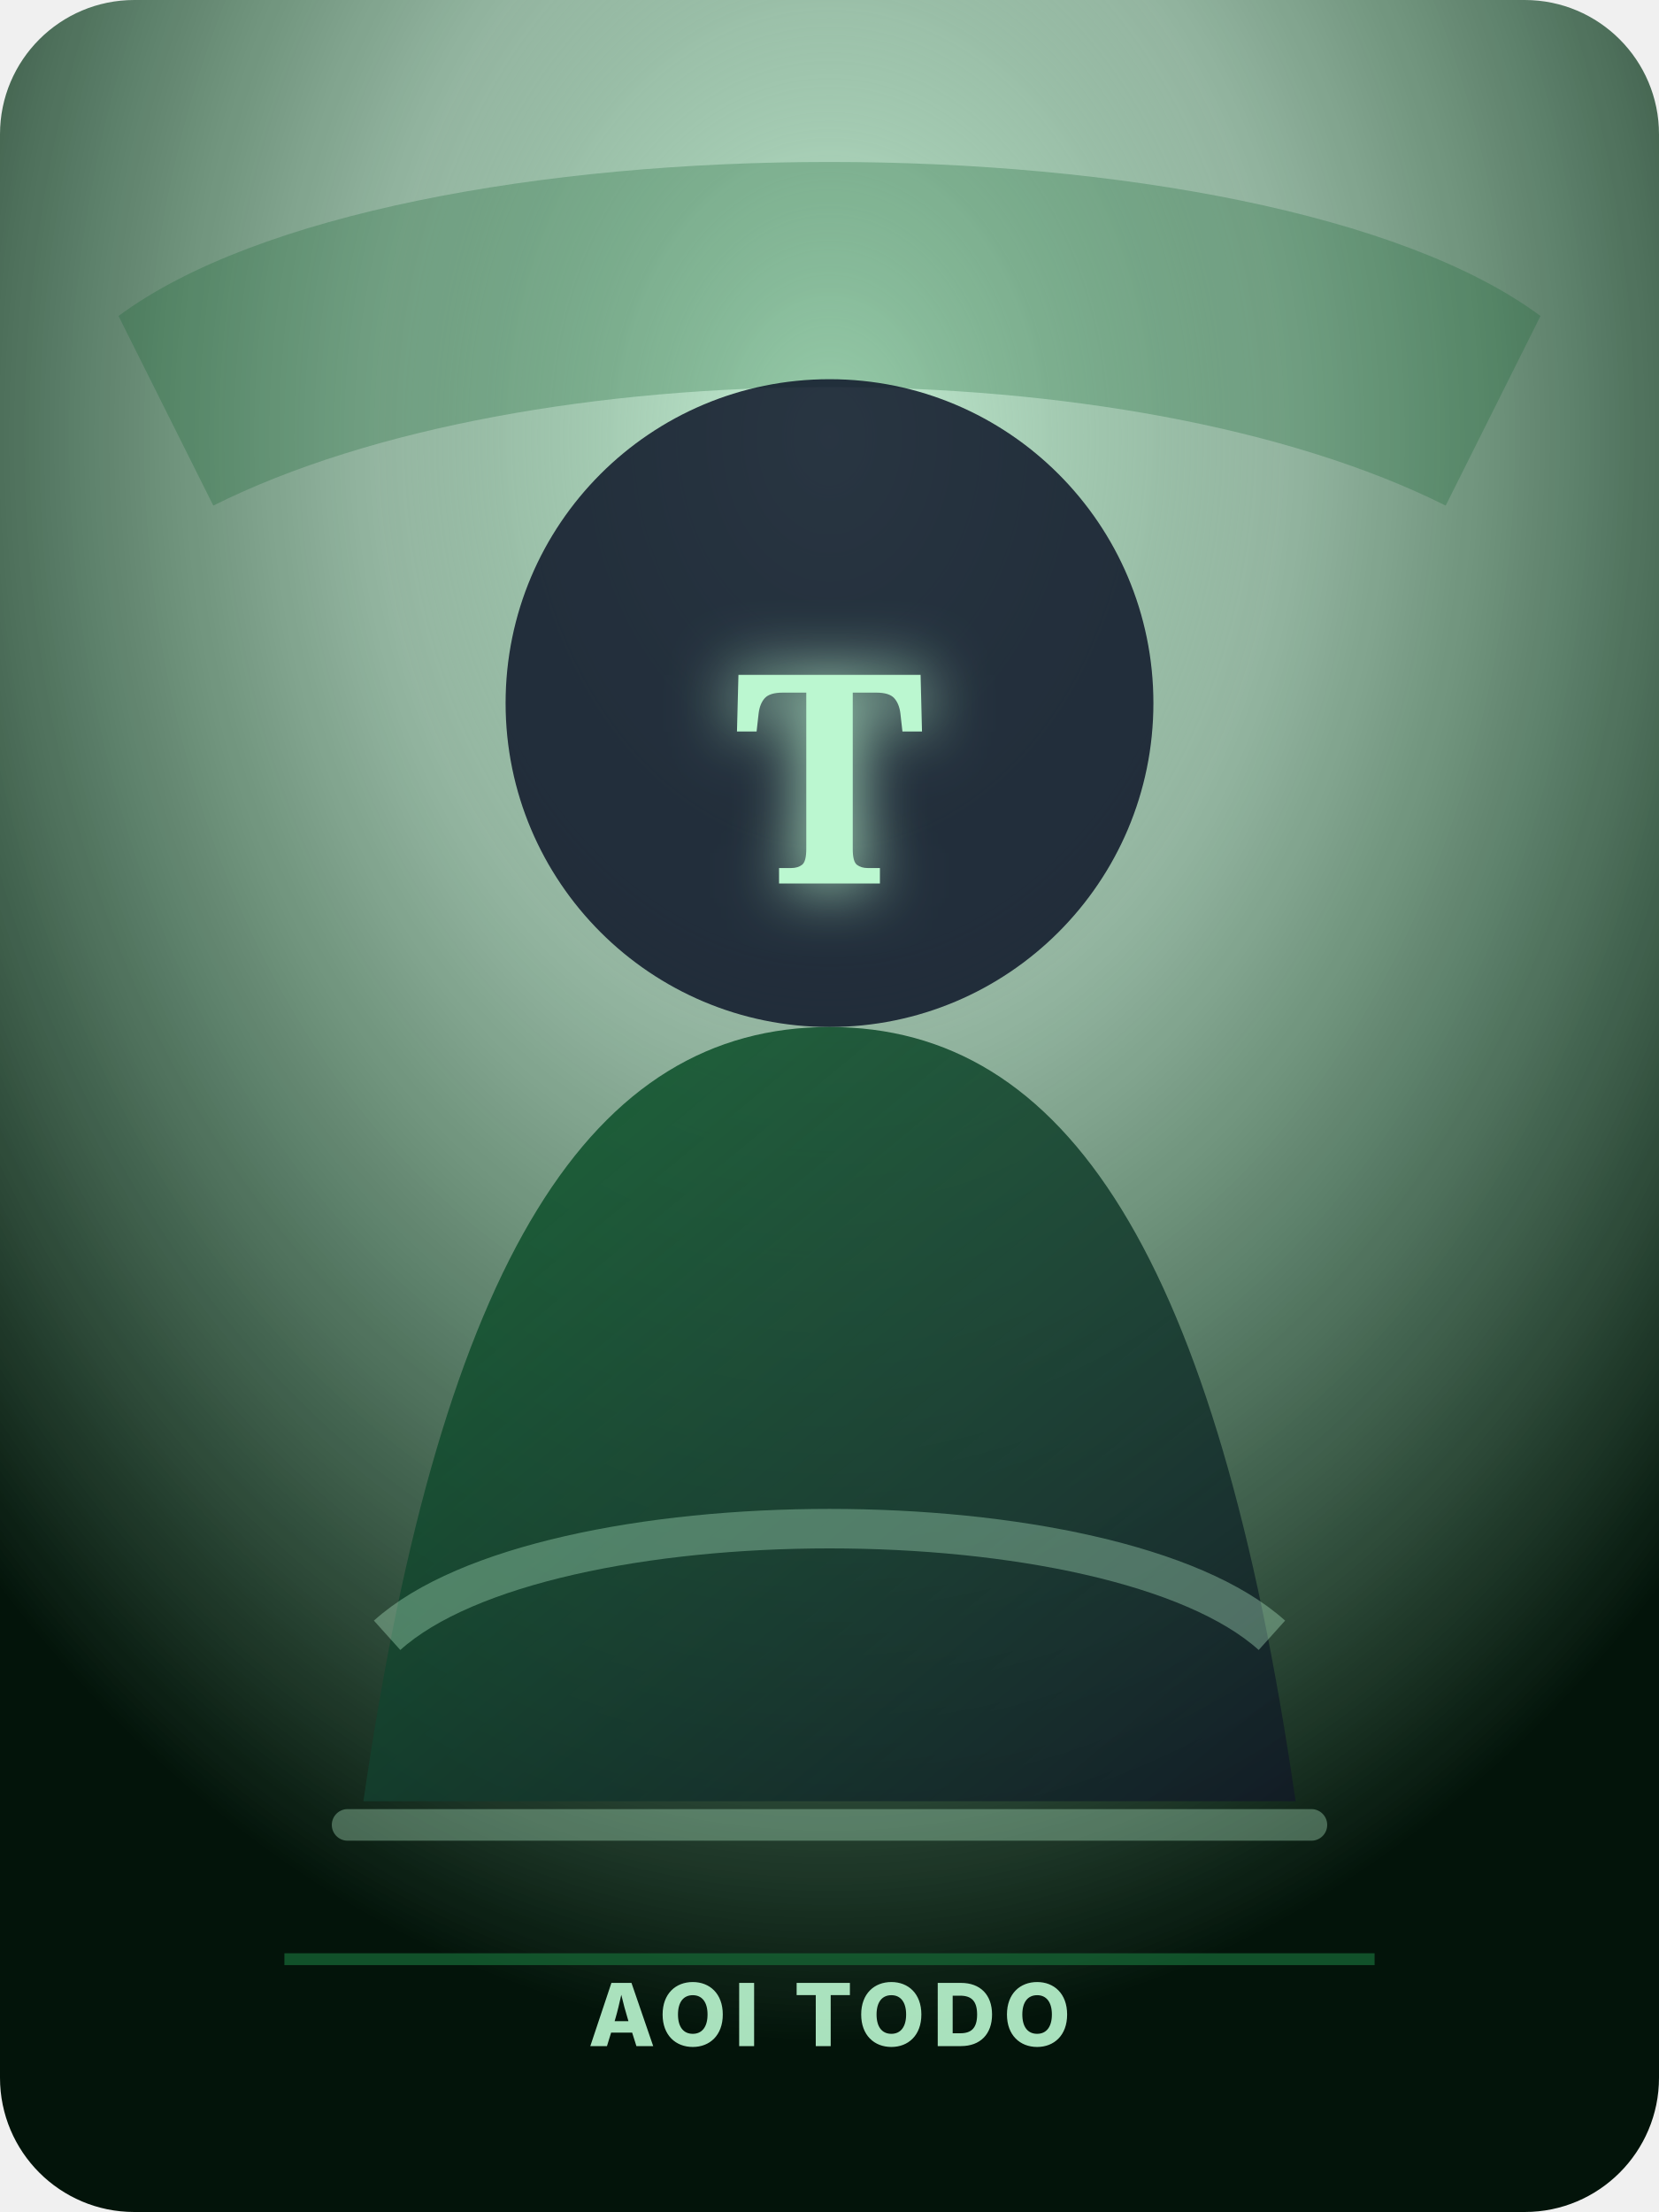
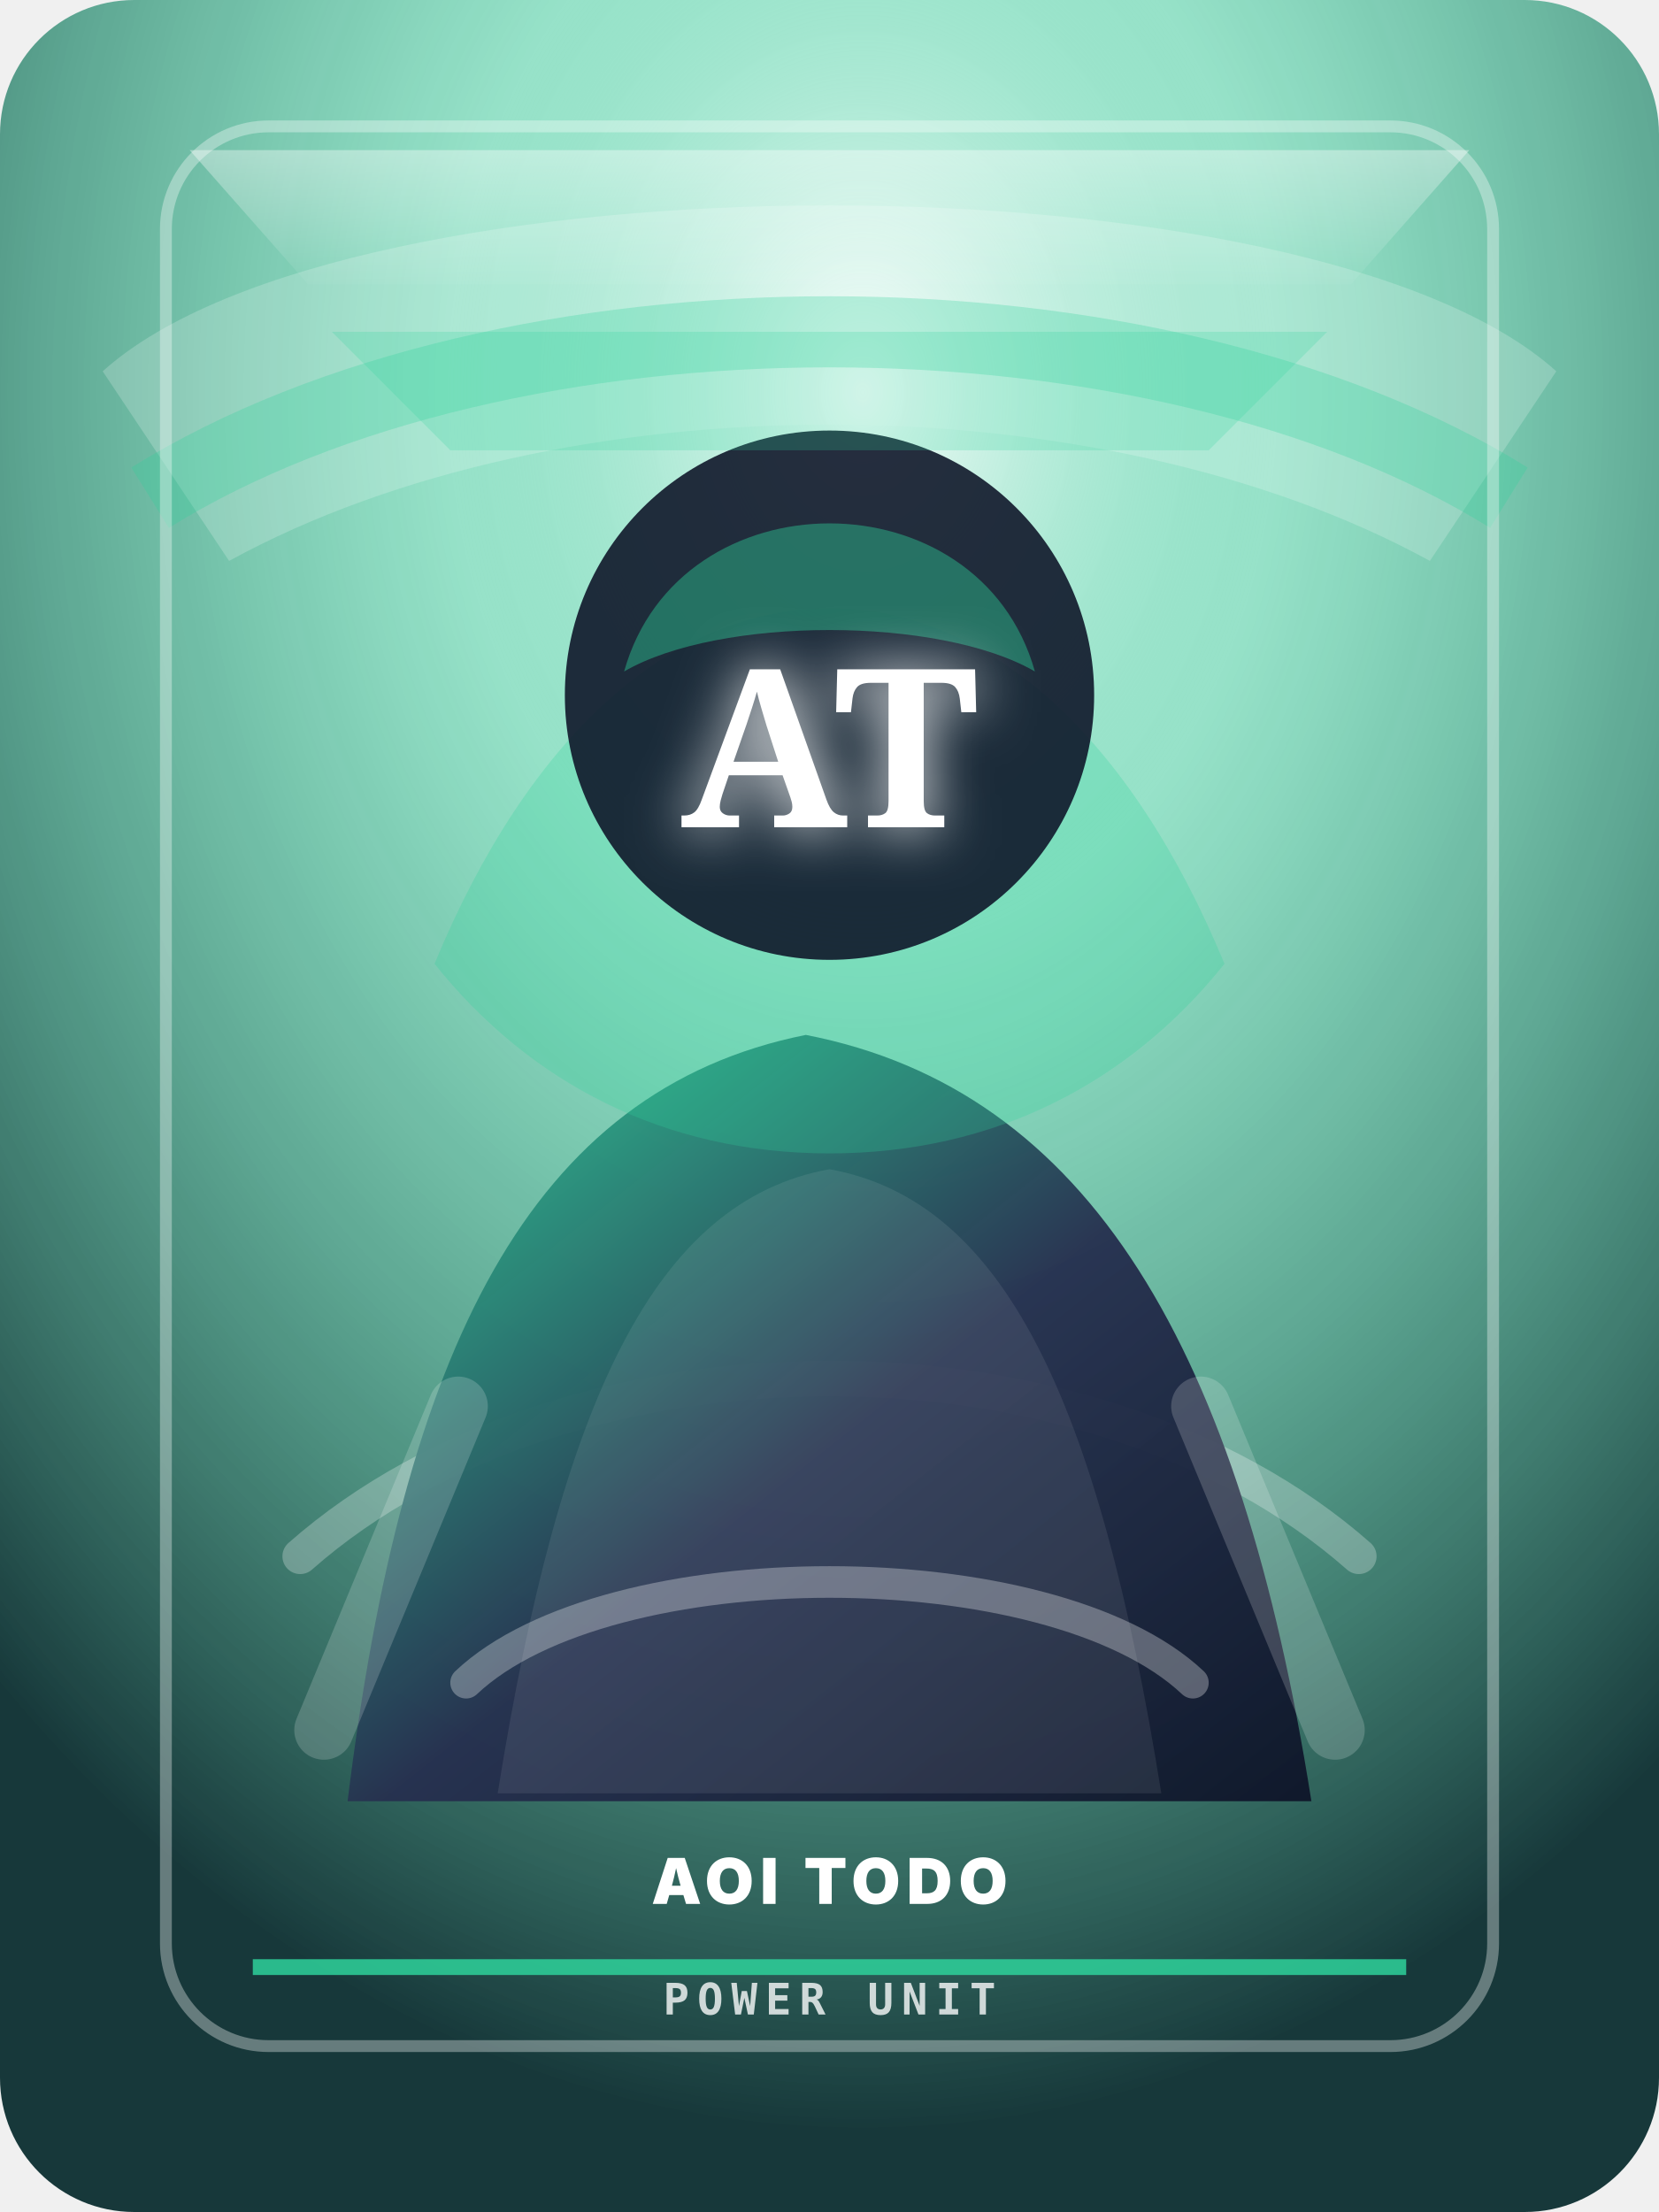
- <svg xmlns="http://www.w3.org/2000/svg" viewBox="0 0 420 560" role="img" aria-label="Aoi Todo">
+ <svg xmlns="http://www.w3.org/2000/svg" viewBox="0 0 420 560" role="img" aria-label="Original replaceable unit poster for Aoi Todo">
  <defs>
-     <radialGradient id="a" cx="50%" cy="20%" r="72%">
-       <stop offset="0" stop-color="#bbf7d0" stop-opacity="0.7" />
-       <stop offset="0.38" stop-color="#166534" stop-opacity="0.42" />
-       <stop offset="1" stop-color="#03140a" />
+     <radialGradient id="aoi_todo_svg_sun" cx="52%" cy="18%" r="78%">
+       <stop offset="0" stop-color="#ffffff" stop-opacity="0.95" />
+       <stop offset="0.32" stop-color="#2ed19a" stop-opacity="0.46" />
+       <stop offset="1" stop-color="#17383a" stop-opacity="1" />
    </radialGradient>
-     <linearGradient id="b" x1="0" x2="1" y1="0" y2="1">
-       <stop offset="0" stop-color="#166534" stop-opacity="0.95" />
-       <stop offset="1" stop-color="#111827" stop-opacity="0.8" />
+     <linearGradient id="aoi_todo_svg_coat" x1="0" x2="1" y1="0" y2="1">
+       <stop offset="0" stop-color="#2ed19a" stop-opacity="0.98" />
+       <stop offset="0.52" stop-color="#26304f" stop-opacity="0.96" />
+       <stop offset="1" stop-color="#0f172a" stop-opacity="0.98" />
    </linearGradient>
-     <filter id="glow" x="-40%" y="-40%" width="180%" height="180%">
-       <feGaussianBlur stdDeviation="8" result="blur" />
+     <linearGradient id="aoi_todo_svg_glass" x1="0" x2="0" y1="0" y2="1">
+       <stop offset="0" stop-color="#ffffff" stop-opacity="0.58" />
+       <stop offset="1" stop-color="#ffffff" stop-opacity="0.05" />
+     </linearGradient>
+     <filter id="aoi_todo_svg_glow" x="-40%" y="-40%" width="180%" height="180%">
+       <feGaussianBlur stdDeviation="7" result="blur" />
      <feMerge>
        <feMergeNode in="blur" />
        <feMergeNode in="SourceGraphic" />
      </feMerge>
    </filter>
  </defs>
-   <rect width="420" height="560" rx="34" fill="url(#a)" />
-   <path d="M30 80 C100 28 320 28 390 80 L366 128 C286 88 134 88 54 128 Z" fill="#166534" opacity="0.28" />
-   <circle cx="210" cy="178" r="82" fill="#0f172a" opacity="0.86" />
-   <path d="M92 456 C112 318 150 260 210 260 C270 260 308 318 328 456 Z" fill="url(#b)" />
-   <path d="M98 414 C138 378 282 378 322 414" fill="none" stroke="#bbf7d0" stroke-width="10" opacity="0.34" />
-   <path d="M88 462 L332 462" stroke="#bbf7d0" stroke-width="8" stroke-linecap="round" opacity="0.34" />
-   <path d="M72 496 L348 496" stroke="#166534" stroke-width="3" opacity="0.75" />
-   <text x="210" y="198" text-anchor="middle" dominant-baseline="middle" font-family="Georgia, serif" font-size="74" font-weight="900" fill="#bbf7d0" filter="url(#glow)">T</text>
-   <text x="210" y="518" text-anchor="middle" font-family="Inter, Arial, sans-serif" font-size="22" font-weight="800" letter-spacing="2" fill="#bbf7d0" opacity="0.9">AOI TODO</text>
+   <rect width="420" height="560" rx="34" fill="url(#aoi_todo_svg_sun)" />
+   <path d="M26 94 C88 38 332 38 394 94 L362 142 C278 96 142 96 58 142 Z" fill="#ffffff" opacity="0.2" />
+   <path d="M38 126 C128 70 292 70 382 126" fill="none" stroke="#2ed19a" stroke-width="18" opacity="0.28" />
+   <path d="M32 388 M76 394 C144 334 276 334 344 394" fill="none" stroke="#ffffff" stroke-width="9" stroke-linecap="round" opacity="0.26" />
+   <path d="M64 498 L356 498" stroke="#2ed19a" stroke-width="4" opacity="0.85" />
+   <path d="M88 456 C102 342 134 276 204 262 C276 276 314 342 332 456 Z" fill="url(#aoi_todo_svg_coat)" />
+   <path d="M126 454 C142 354 166 304 210 296 C254 304 278 354 294 454 Z" fill="#ffffff" opacity="0.08" />
+   <path d="M110 244 C134 186 170 154 210 154 C250 154 286 186 310 244 C286 274 252 292 210 292 C168 292 134 274 110 244 Z" fill="#2ed19a" opacity="0.26" />
+   <circle cx="210" cy="176" r="67" fill="#0f172a" opacity="0.9" />
+   <path d="M158 170 C172 120 248 120 262 170 C238 156 182 156 158 170 Z" fill="#2ed19a" opacity="0.42" />
+   <path d="M116 356 L82 438 M304 356 L338 438" stroke="#ffffff" stroke-width="15" stroke-linecap="round" opacity="0.18" />
+   <path d="M118 426 C154 392 266 392 302 426" fill="none" stroke="#ffffff" stroke-width="8" stroke-linecap="round" opacity="0.3" />
+   <path d="M84 84 L336 84 L306 114 L114 114 Z" fill="#2ed19a" opacity="0.22" />
+   <rect x="42" y="32" width="336" height="486" rx="26" fill="none" stroke="#ffffff" stroke-width="3" opacity="0.34" />
+   <path d="M48 38 L372 38 L342 72 L78 72 Z" fill="url(#aoi_todo_svg_glass)" opacity="0.66" />
+   <text x="210" y="190" text-anchor="middle" dominant-baseline="middle" font-family="Georgia, serif" font-size="56" font-weight="900" fill="#ffffff" filter="url(#aoi_todo_svg_glow)">AT</text>
+   <text x="210" y="482" text-anchor="middle" font-family="Inter, Arial, sans-serif" font-size="16" font-weight="900" letter-spacing="1.6" fill="#ffffff">AOI TODO</text>
+   <text x="210" y="510" text-anchor="middle" font-family="JetBrains Mono, monospace" font-size="11" font-weight="800" letter-spacing="2" fill="#ffffff" opacity="0.78">POWER UNIT</text>
</svg>
